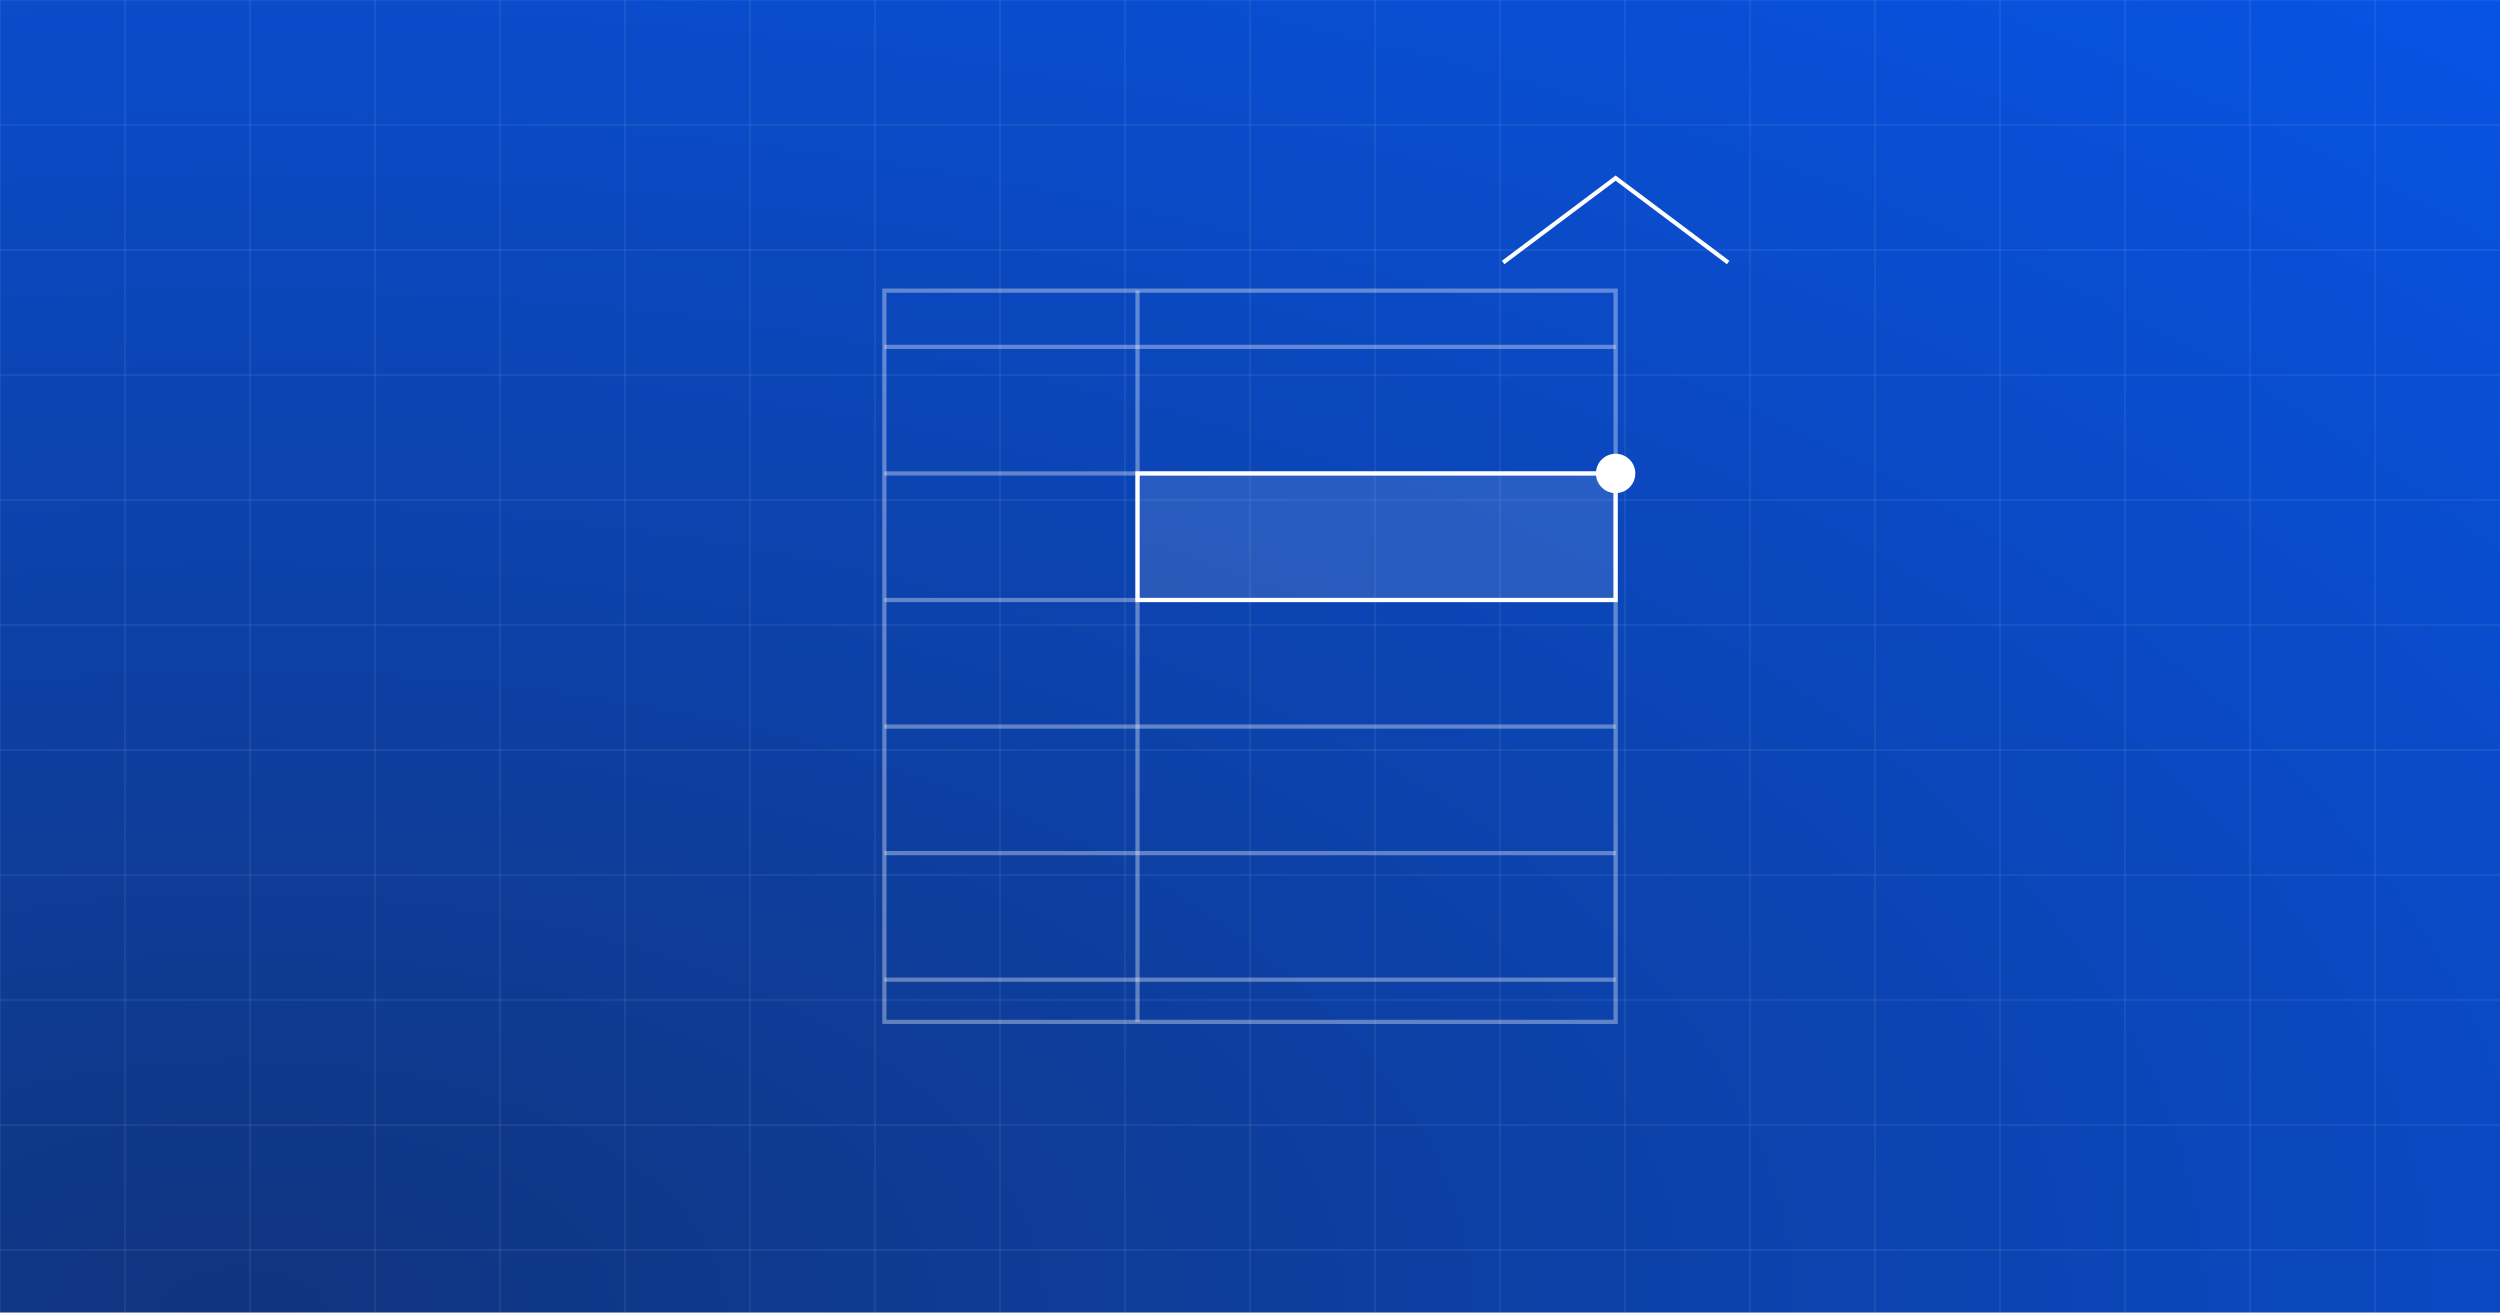
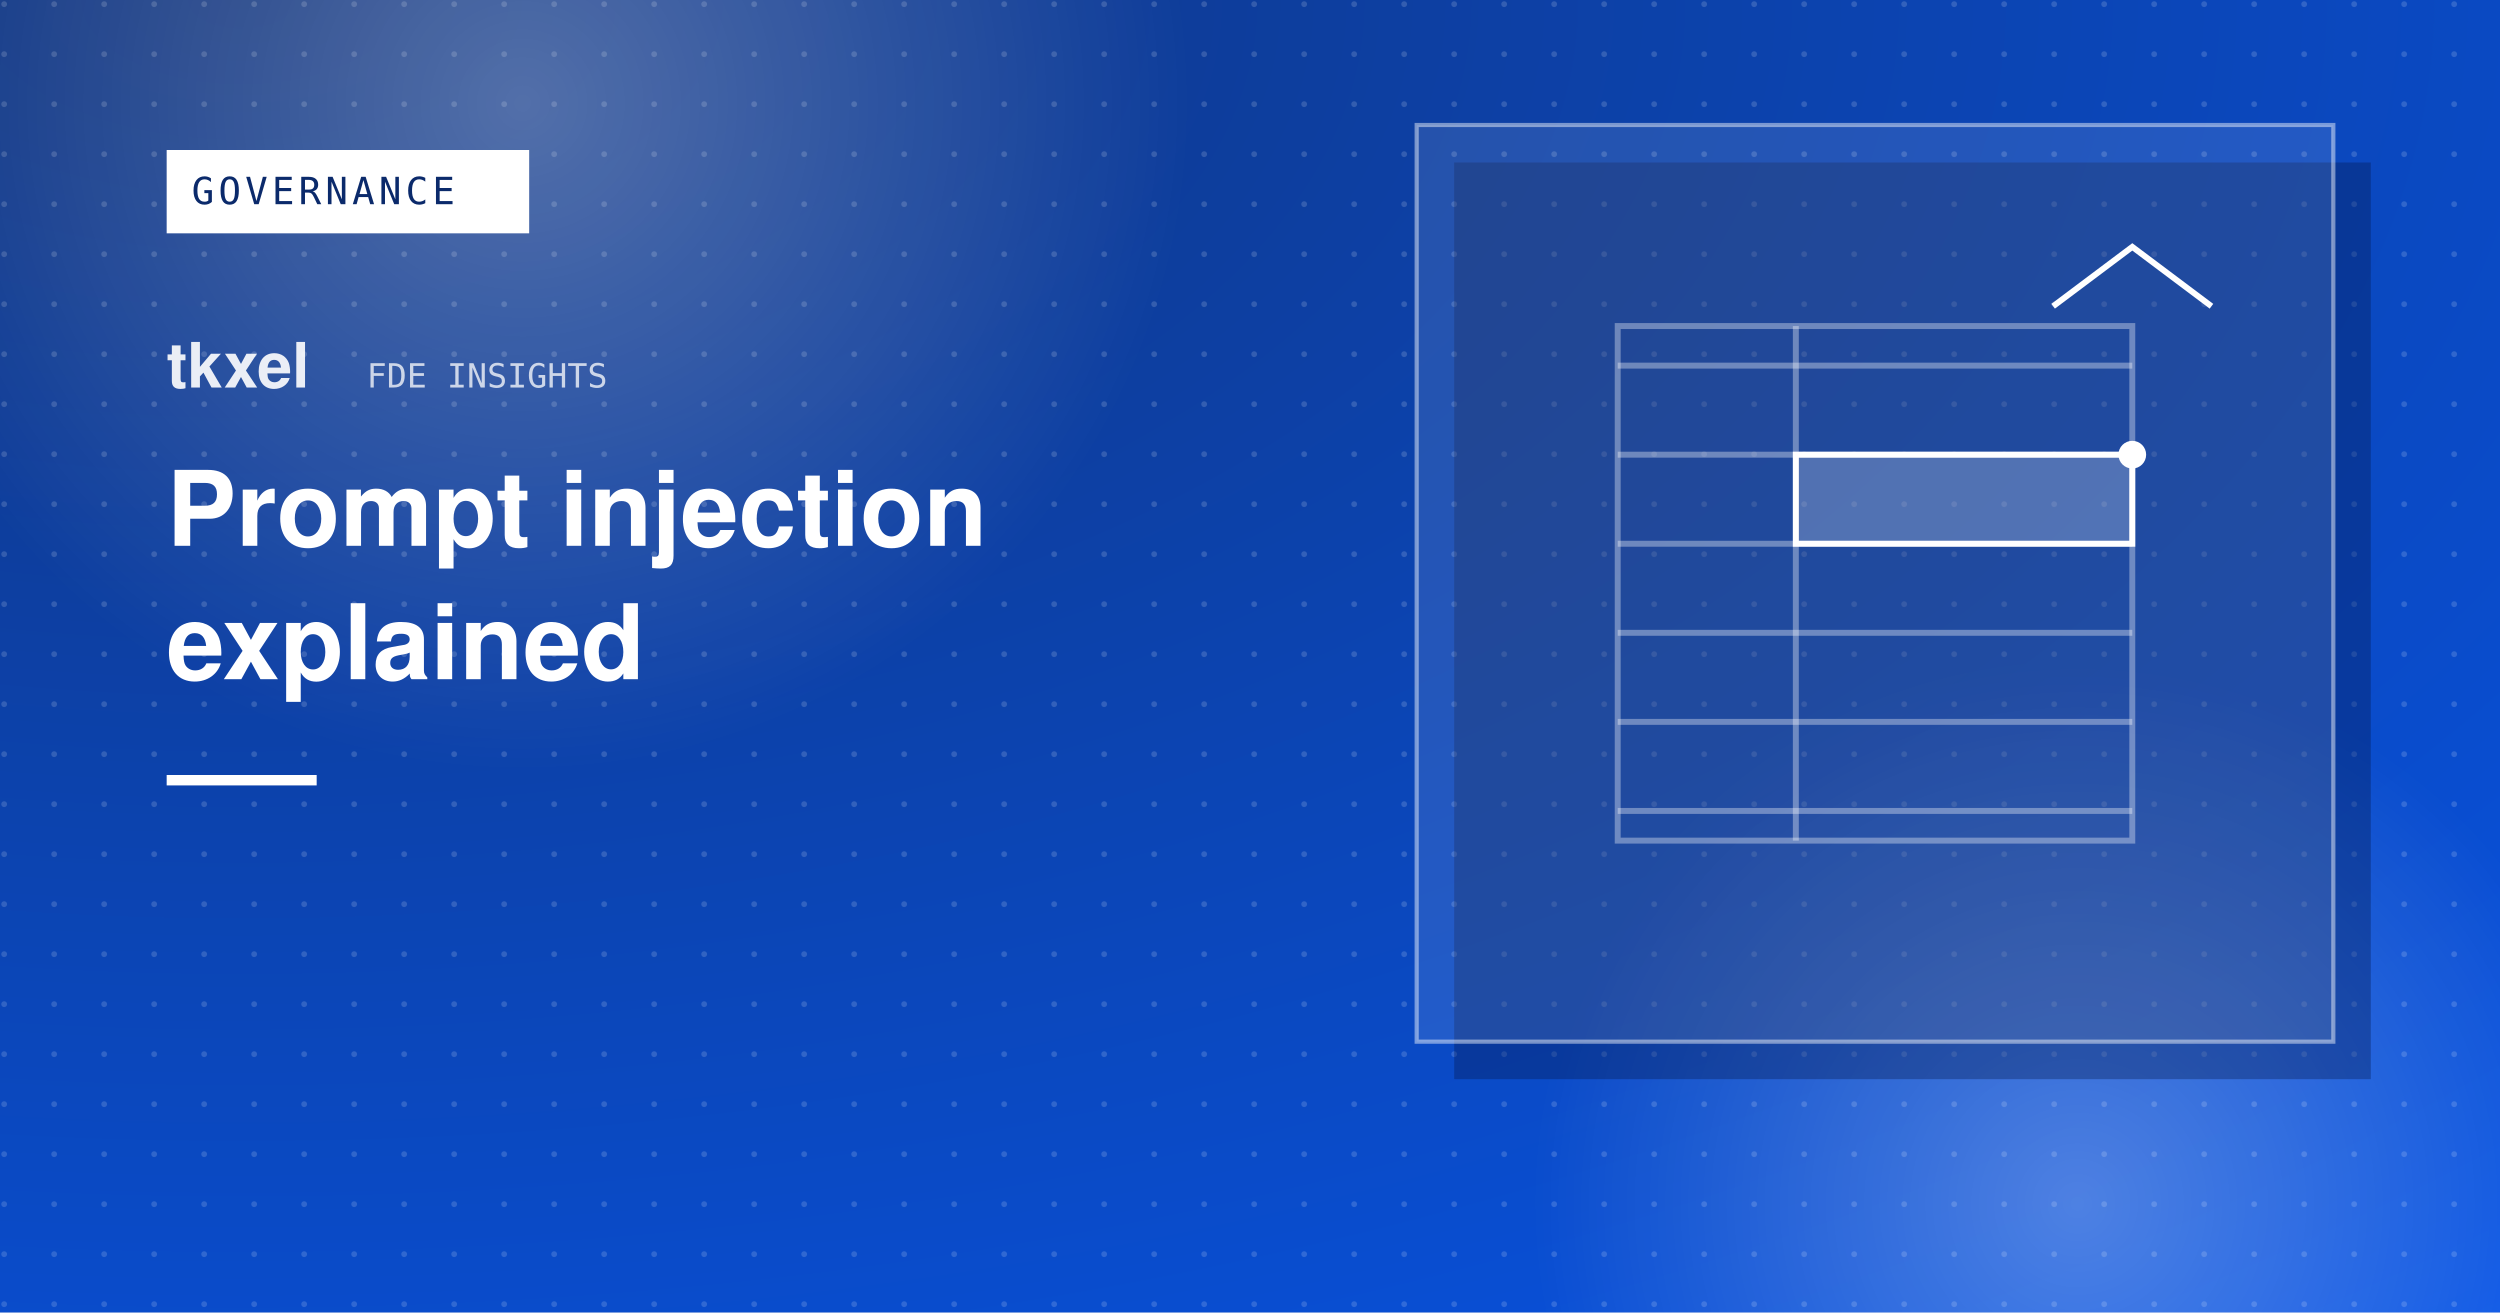
- <svg xmlns="http://www.w3.org/2000/svg" viewBox="0 0 1200 630" role="img" aria-label="Illustration">
+ <svg xmlns="http://www.w3.org/2000/svg" viewBox="0 0 1200 630" role="img" aria-label="GOVERNANCE illustration">
  <defs>
-     <radialGradient id="g" cx="10%" cy="100%" r="140%">
+     <radialGradient id="bg" cx="10%" cy="0%" r="140%">
      <stop offset="0" stop-color="#10347E" />
      <stop offset="1" stop-color="#0755E9" />
    </radialGradient>
+     <radialGradient id="glow">
+       <stop offset="0" stop-color="#fff" stop-opacity=".28" />
+       <stop offset="1" stop-color="#fff" stop-opacity="0" />
+     </radialGradient>
+     <pattern id="dots" width="24" height="24" patternUnits="userSpaceOnUse">
+       <circle cx="2" cy="2" r="1.4" fill="rgba(255,255,255,.16)" />
+     </pattern>
+     <style>.m * { stroke-width: 3px; } .m [fill="rgba(255,255,255,.12)"] { fill: rgba(255,255,255,.22); }</style>
  </defs>
-   <rect width="1200" height="630" fill="url(#g)" />
-   <g stroke="rgba(255,255,255,.06)" stroke-width="1">
-     <line x1="0" y1="0" x2="0" y2="630" />
-     <line x1="60" y1="0" x2="60" y2="630" />
-     <line x1="120" y1="0" x2="120" y2="630" />
-     <line x1="180" y1="0" x2="180" y2="630" />
-     <line x1="240" y1="0" x2="240" y2="630" />
-     <line x1="300" y1="0" x2="300" y2="630" />
-     <line x1="360" y1="0" x2="360" y2="630" />
-     <line x1="420" y1="0" x2="420" y2="630" />
-     <line x1="480" y1="0" x2="480" y2="630" />
-     <line x1="540" y1="0" x2="540" y2="630" />
-     <line x1="600" y1="0" x2="600" y2="630" />
-     <line x1="660" y1="0" x2="660" y2="630" />
-     <line x1="720" y1="0" x2="720" y2="630" />
-     <line x1="780" y1="0" x2="780" y2="630" />
-     <line x1="840" y1="0" x2="840" y2="630" />
-     <line x1="900" y1="0" x2="900" y2="630" />
-     <line x1="960" y1="0" x2="960" y2="630" />
-     <line x1="1020" y1="0" x2="1020" y2="630" />
-     <line x1="1080" y1="0" x2="1080" y2="630" />
-     <line x1="1140" y1="0" x2="1140" y2="630" />
-     <line x1="0" y1="0" x2="1200" y2="0" />
-     <line x1="0" y1="60" x2="1200" y2="60" />
-     <line x1="0" y1="120" x2="1200" y2="120" />
-     <line x1="0" y1="180" x2="1200" y2="180" />
-     <line x1="0" y1="240" x2="1200" y2="240" />
-     <line x1="0" y1="300" x2="1200" y2="300" />
-     <line x1="0" y1="360" x2="1200" y2="360" />
-     <line x1="0" y1="420" x2="1200" y2="420" />
-     <line x1="0" y1="480" x2="1200" y2="480" />
-     <line x1="0" y1="540" x2="1200" y2="540" />
-     <line x1="0" y1="600" x2="1200" y2="600" />
-   </g>
-   <g transform="translate(330 45) scale(1.35)">
+   <rect width="1200" height="630" fill="url(#bg)" />
+   <circle cx="251" cy="50" r="320" fill="url(#glow)" />
+   <circle cx="997" cy="577" r="260" fill="url(#glow)" />
+   <rect width="1200" height="630" fill="url(#dots)" />
+   <rect x="698" y="78" width="440" height="440" fill="rgba(4,24,77,.35)" />
+   <rect x="680" y="60" width="440" height="440" fill="rgba(255,255,255,.10)" stroke="rgba(255,255,255,.45)" stroke-width="2" />
+   <g class="m" transform="translate(710 90) scale(0.95)">
    <g fill="none" stroke="rgba(255,255,255,.35)" stroke-width="1.5">
      <line x1="70" y1="90" x2="330" y2="90" />
      <line x1="70" y1="135" x2="330" y2="135" />
      <line x1="70" y1="180" x2="330" y2="180" />
      <line x1="70" y1="225" x2="330" y2="225" />
      <line x1="70" y1="270" x2="330" y2="270" />
      <line x1="70" y1="315" x2="330" y2="315" />
      <line x1="160" y1="70" x2="160" y2="330" />
      <rect x="70" y="70" width="260" height="260" />
    </g>
    <rect x="160" y="135" width="170" height="45" fill="rgba(255,255,255,.12)" stroke="#fff" stroke-width="1.5" />
    <circle cx="330" cy="135" r="7" fill="#fff" />
    <path d="M290 60 l40 -30 l40 30" fill="none" stroke="#fff" stroke-width="1.5" />
  </g>
+   <text x="80" y="262" font-family="Plus Jakarta Sans, Helvetica, Arial, sans-serif" font-size="50" font-weight="800" fill="#fff">Prompt injection</text>
+   <text x="80" y="326" font-family="Plus Jakarta Sans, Helvetica, Arial, sans-serif" font-size="50" font-weight="800" fill="#fff">explained</text>
+   <rect x="80" y="372" width="72" height="5" fill="#fff" />
+   <rect x="80" y="72" width="174" height="40" fill="#fff" />
+   <text x="92" y="98" font-family="IBM Plex Mono, Menlo, Consolas, monospace" font-size="18" letter-spacing="2" fill="#0B2A6B">GOVERNANCE</text>
+   <text x="80" y="186" font-family="Plus Jakarta Sans, Helvetica, Arial, sans-serif" font-size="30" font-weight="700" fill="rgba(255,255,255,.9)">tkxel</text>
+   <text x="176" y="186" font-family="IBM Plex Mono, Menlo, monospace" font-size="16" fill="rgba(255,255,255,.75)">FDE INSIGHTS</text>
</svg>
